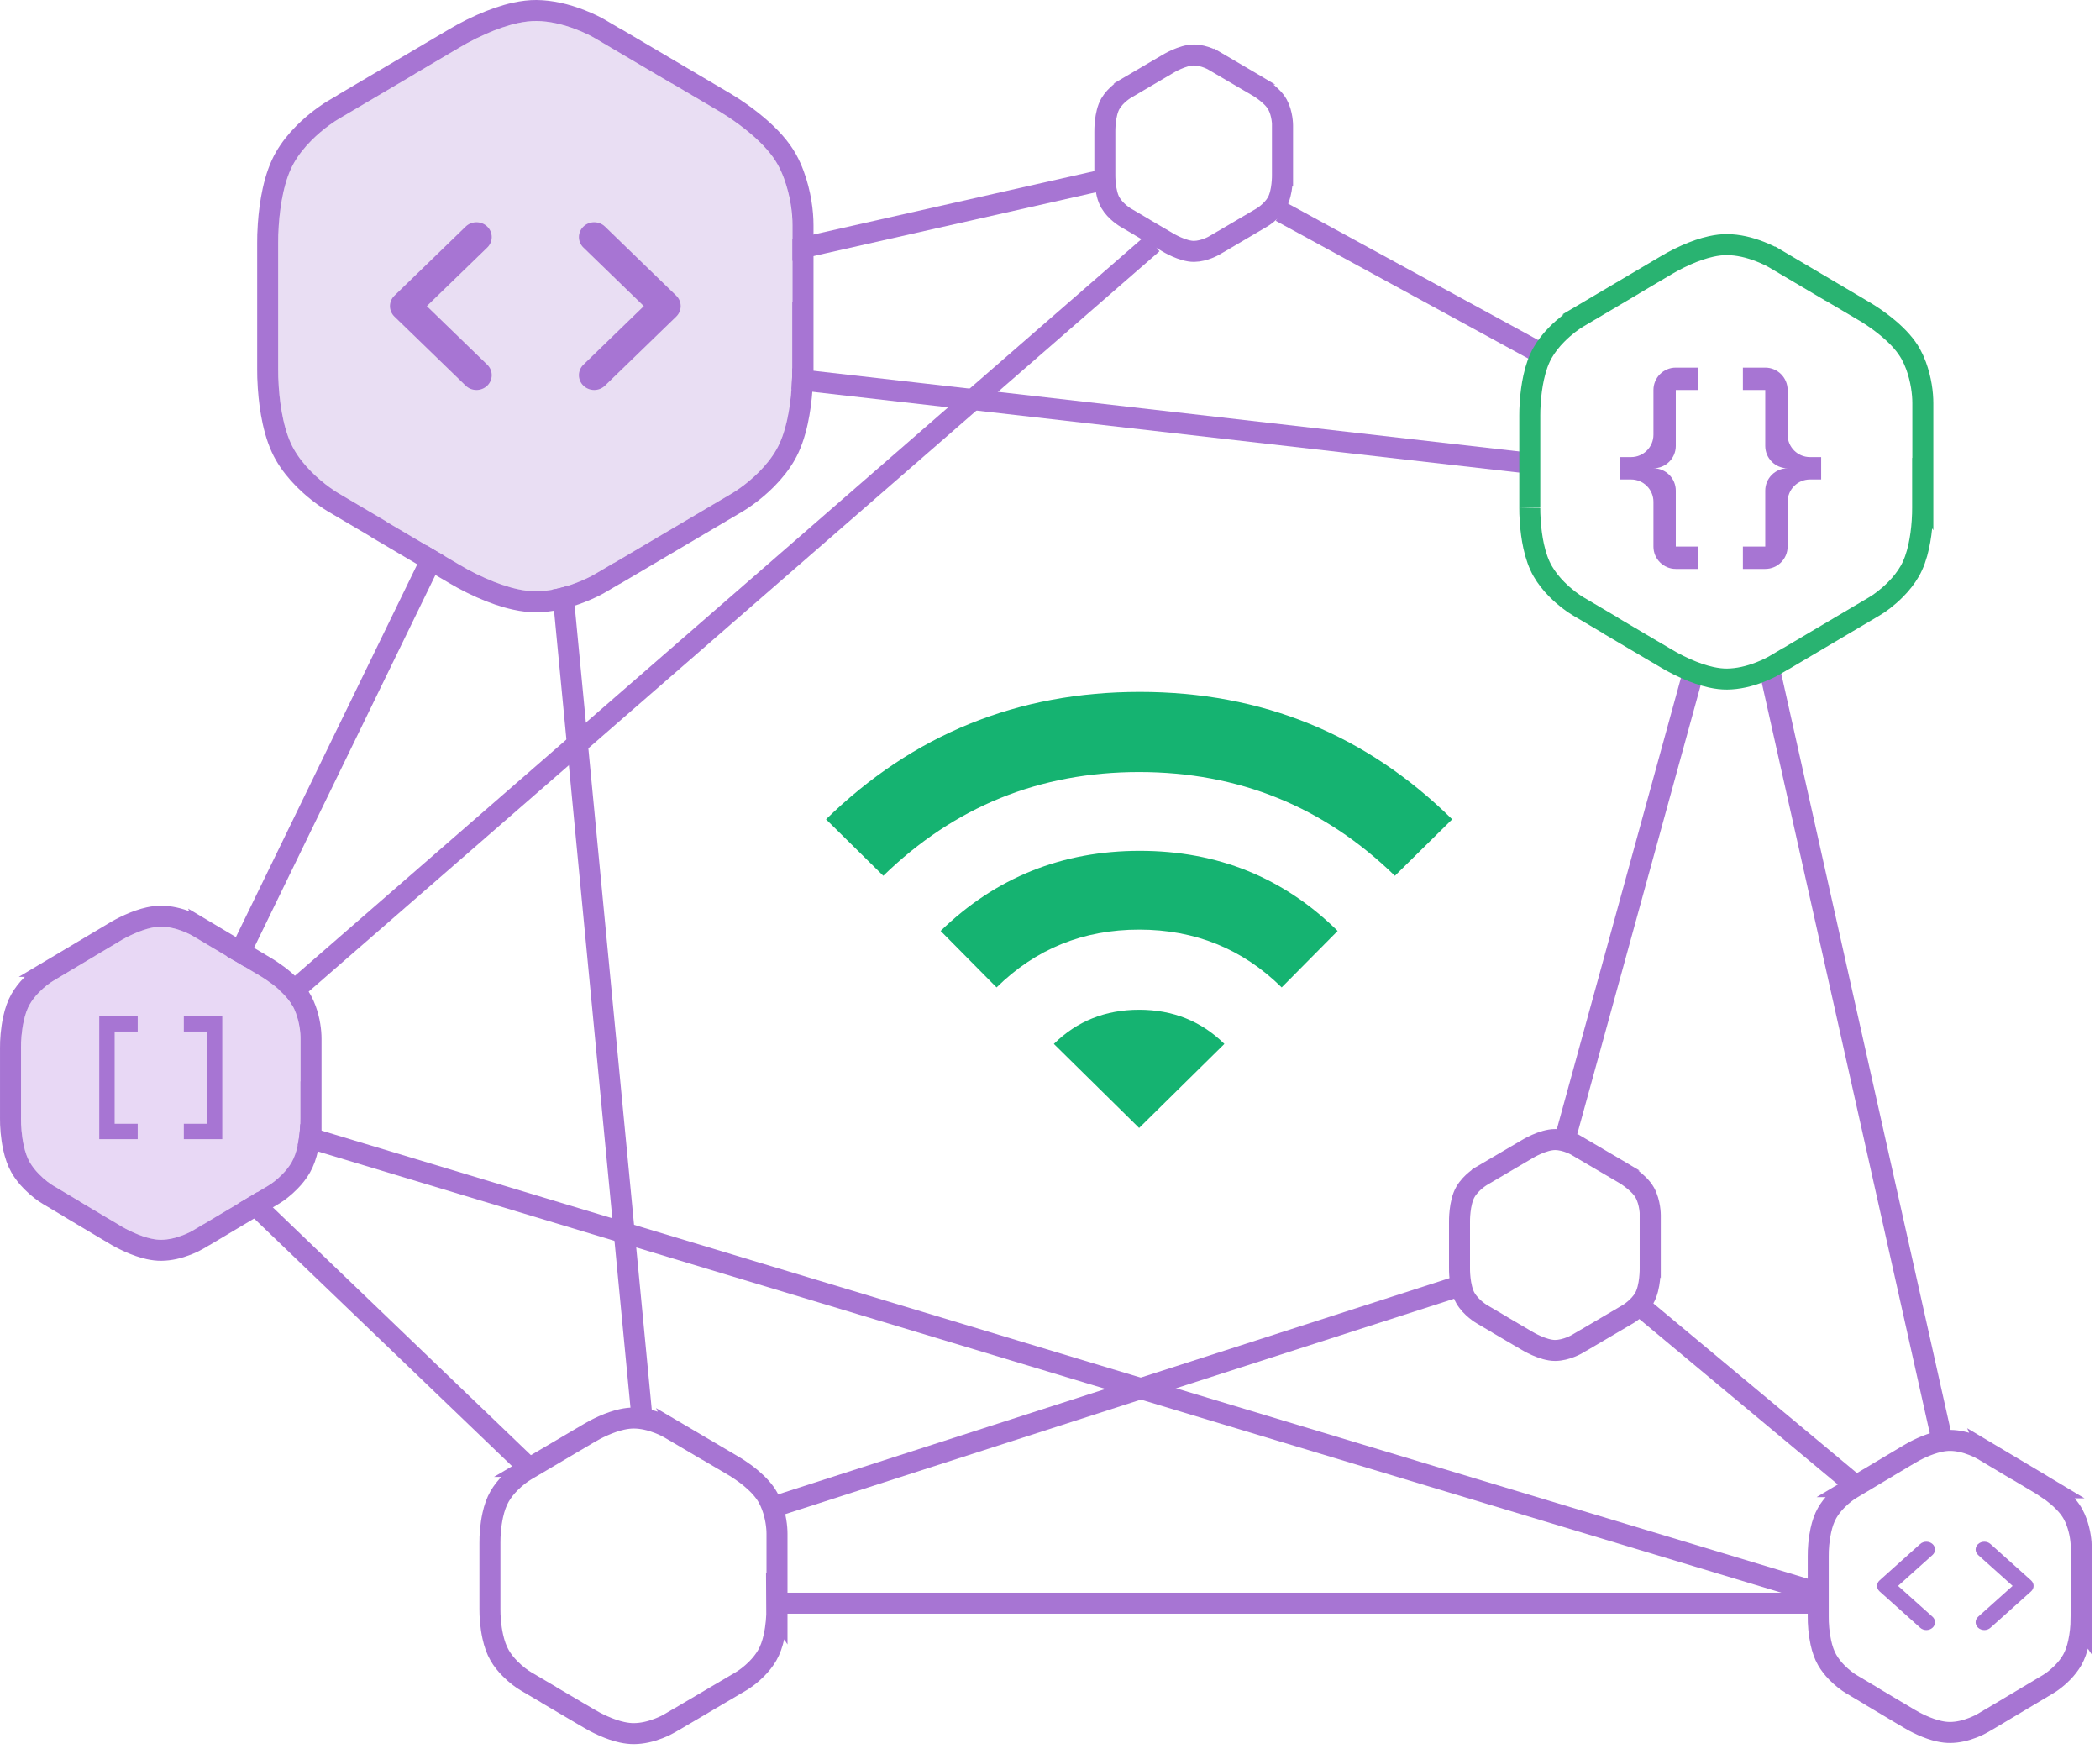
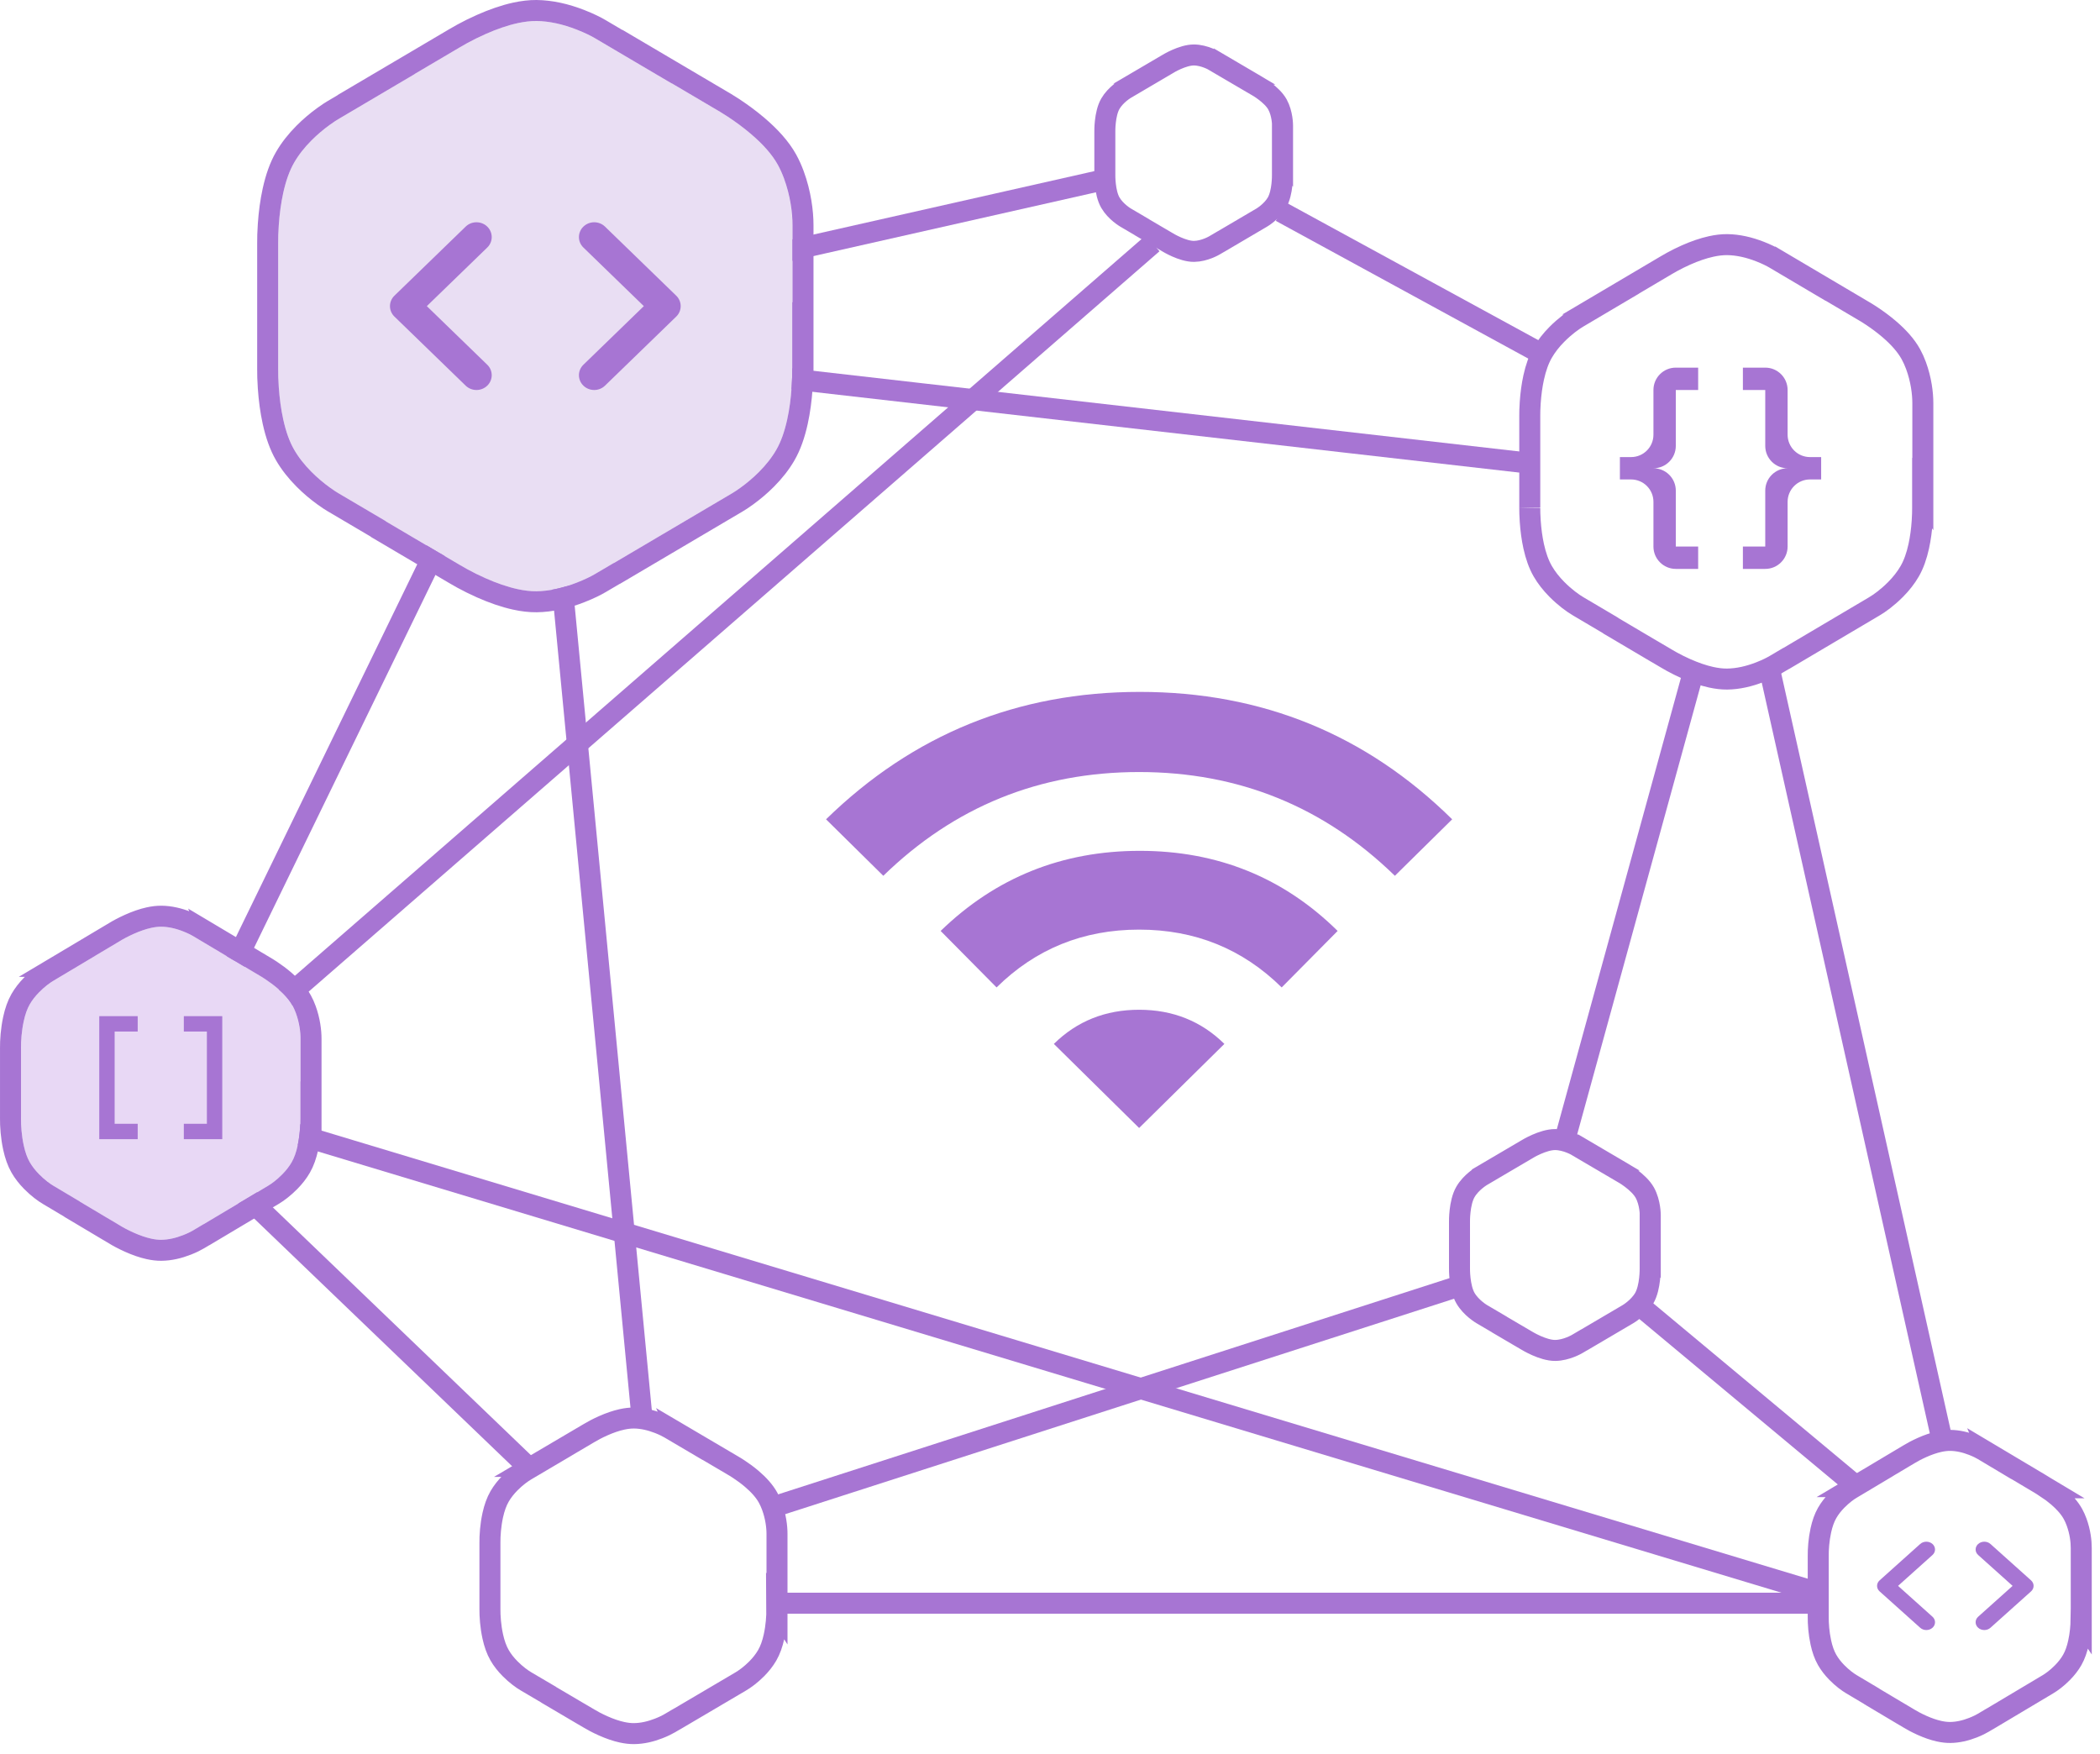
<svg xmlns="http://www.w3.org/2000/svg" xmlns:xlink="http://www.w3.org/1999/xlink" width="200px" height="167px" viewBox="0 0 200 167" version="1.1">
  <defs>
    <path d="M17.328,2.492 L12.988,5.051 L13.012,5.051 L10.955,6.263 L5.709,9.359 C5.709,9.359 2.985,10.947 1.519,13.49 C-0.092,16.283 0.001,21.154 0.001,21.154 L0.001,24.848 L0.001,26.273 L0.001,28.035 L0.001,29.82 L0.001,33.154 C0.001,33.154 -0.092,38.028 1.519,40.822 C2.985,43.364 5.709,44.953 5.709,44.953 L10.241,47.624 L10.261,47.655 L15.417,50.696 L15.424,50.696 L17.328,51.816 C17.328,51.816 21.411,54.338 24.587,54.308 C27.474,54.277 30.179,52.665 30.179,52.665 L31.973,51.609 L31.993,51.609 L43.249,44.966 C43.249,44.966 45.974,43.378 47.442,40.835 C49.054,38.042 48.957,33.167 48.957,33.167 L48.957,26.708 L48.984,26.748 L48.984,19.45 C48.984,19.45 48.997,16.246 47.578,13.676 C46.014,10.852 41.834,8.5 41.834,8.5 L37.495,5.94 L37.511,5.974 L36.352,5.292 L36.365,5.292 L30.179,1.643 C30.179,1.643 27.474,0.027 24.587,0 C21.411,-0.027 17.328,2.492 17.328,2.492 Z" id="path-1" />
    <path d="M9.417,1.368 L7.059,2.773 L7.072,2.773 L5.954,3.438 L3.103,5.138 C3.103,5.138 1.622,6.01 0.826,7.406 C-0.05,8.94 0.001,11.614 0.001,11.614 L0.001,13.642 L0.001,14.424 L0.001,15.392 L0.001,16.372 L0.001,18.202 C0.001,18.202 -0.05,20.878 0.826,22.412 C1.622,23.808 3.103,24.68 3.103,24.68 L5.566,26.147 L5.576,26.163 L8.379,27.833 L8.382,27.833 L9.417,28.448 C9.417,28.448 11.636,29.833 13.363,29.816 C14.932,29.799 16.401,28.914 16.401,28.914 L17.377,28.334 L17.387,28.334 L23.505,24.687 C23.505,24.687 24.986,23.815 25.784,22.419 C26.66,20.886 26.607,18.209 26.607,18.209 L26.607,14.663 L26.622,14.685 L26.622,10.679 C26.622,10.679 26.629,8.919 25.858,7.509 C25.007,5.958 22.736,4.667 22.736,4.667 L20.378,3.261 L20.387,3.28 L19.756,2.905 L19.764,2.905 L16.401,0.902 C16.401,0.902 14.932,0.015 13.363,0 C11.636,-0.015 9.417,1.368 9.417,1.368 Z" id="path-2" />
  </defs>
  <g id="Page-1" stroke="none" stroke-width="1" fill="none" fill-rule="evenodd">
    <g id="New-Design" transform="translate(-177, -2278)">
      <g id="Collaborate-offline" transform="translate(121, 2130)">
        <g id="graphic" transform="translate(58, 150)">
          <path d="M39.932,49.516 L20.765,88.916" id="Line-35" stroke="#A775D3" stroke-width="2" stroke-linecap="square" />
          <path d="M68.684,22.895 L101.695,15.441" id="Line-36" stroke="#A775D3" stroke-width="2" stroke-linecap="square" />
          <path d="M120.862,18.635 L144.289,31.414" id="Line-37" stroke="#A775D3" stroke-width="2" stroke-linecap="square" />
          <path d="M166.651,62.295 L182.624,133.641" id="Line-38" stroke="#A775D3" stroke-width="2" stroke-linecap="square" />
          <path d="M159.197,62.295 L147.484,104.889" id="Line-39" stroke="#A775D3" stroke-width="2" stroke-linecap="square" />
          <path d="M72.943,141.095 L135.77,120.862" id="Line-40" stroke="#A775D3" stroke-width="2" stroke-linecap="square" />
          <path d="M59.1,132.576 L51.646,54.841" id="Line-41" stroke="#A775D3" stroke-width="2" stroke-linecap="square" />
          <path d="M20.765,111.278 L47.386,136.835" id="Line-42" stroke="#A775D3" stroke-width="2" stroke-linecap="square" />
          <path d="M25.024,93.176 L107.019,21.83" id="Line-43" stroke="#A775D3" stroke-width="2" stroke-linecap="square" />
          <path d="M26.089,105.954 L170.911,149.614" id="Line-44" stroke="#A775D3" stroke-width="2" stroke-linecap="square" />
          <path d="M174.105,138.965 L154.938,122.992" id="Line-45" stroke="#A775D3" stroke-width="2" stroke-linecap="square" />
          <path d="M143.224,42.062 L68.684,33.543" id="Line-47" stroke="#A775D3" stroke-width="2" stroke-linecap="square" />
          <path d="M72.943,150.678 L170.911,150.678" id="Line-48" stroke="#A775D3" stroke-width="2" stroke-linecap="square" />
          <g id="code-cell" transform="translate(24.49189, 0)" fill-rule="nonzero">
            <g id="hexagon">
              <g id="Shape">
                <use fill="#E9DEF3" fill-rule="evenodd" xlink:href="#path-1" />
                <path stroke="#A775D3" stroke-width="2" d="M16.811,1.635 C16.953,1.548 17.199,1.405 17.529,1.225 C18.087,0.92 18.696,0.616 19.338,0.332 C20.449,-0.16 21.541,-0.542 22.581,-0.77 C23.291,-0.925 23.964,-1.005 24.596,-1 C25.987,-0.987 27.41,-0.654 28.803,-0.11 C29.649,0.22 30.303,0.553 30.687,0.782 L35.143,3.41 L35.131,3.385 L38.003,5.079 L42.324,7.628 C42.382,7.661 42.484,7.72 42.623,7.804 C42.85,7.941 43.101,8.099 43.372,8.277 C44.145,8.786 44.919,9.354 45.644,9.97 C46.873,11.013 47.841,12.087 48.454,13.193 C48.704,13.646 48.922,14.13 49.11,14.64 C49.77,16.434 49.986,18.209 49.984,19.451 C49.984,19.453 49.984,19.452 49.984,19.45 L49.984,30.111 L49.957,30.07 L49.957,33.148 C49.957,33.159 49.957,33.159 49.958,33.198 C49.962,33.63 49.948,34.231 49.899,34.942 C49.824,36.045 49.682,37.139 49.455,38.17 C49.186,39.393 48.812,40.462 48.308,41.335 C47.835,42.155 47.225,42.924 46.512,43.642 C45.912,44.245 45.273,44.78 44.634,45.243 C44.246,45.524 43.94,45.721 43.757,45.828 L32.266,52.609 L32.245,52.609 L30.691,53.524 C30.302,53.756 29.646,54.088 28.799,54.418 C27.408,54.961 25.987,55.293 24.597,55.308 C23.965,55.314 23.292,55.234 22.582,55.079 C21.54,54.851 20.447,54.469 19.335,53.976 C18.694,53.692 18.086,53.388 17.528,53.083 C17.191,52.899 16.943,52.754 16.82,52.678 L15.151,51.696 L15.144,51.696 L9.551,48.397 L9.531,48.367 L5.205,45.817 C5.019,45.708 4.713,45.511 4.326,45.231 C3.687,44.768 3.049,44.234 2.451,43.631 C1.736,42.912 1.126,42.142 0.653,41.321 C0.149,40.448 -0.225,39.38 -0.494,38.157 C-0.722,37.124 -0.864,36.027 -0.94,34.922 C-0.989,34.211 -1.004,33.612 -0.999,33.182 C-0.999,33.146 -0.999,33.146 -0.999,33.154 L-0.999,24.848 L-0.999,21.173 C-0.999,21.162 -0.999,21.162 -0.999,21.126 C-1.004,20.697 -0.989,20.097 -0.94,19.386 C-0.864,18.282 -0.721,17.185 -0.493,16.151 C-0.224,14.93 0.15,13.863 0.653,12.99 C1.126,12.169 1.736,11.399 2.451,10.68 C3.049,10.078 3.687,9.543 4.326,9.081 C4.713,8.801 5.019,8.604 5.201,8.497 L9.346,6.051 L9.325,6.051 L16.811,1.635 Z M49.984,19.451 C49.984,19.451 49.984,19.451 49.984,19.452 C49.984,19.452 49.984,19.453 49.984,19.453 Z" />
              </g>
            </g>
            <g id="code-(1)" transform="translate(10.64865, 19.16757)" fill="#A775D3">
              <path d="M8.237,15.973 C7.865,15.973 7.493,15.835 7.209,15.56 L0.426,8.983 C-0.142,8.433 -0.142,7.54 0.426,6.99 L7.209,0.413 C7.777,-0.138 8.697,-0.138 9.265,0.413 C9.832,0.963 9.832,1.856 9.265,2.406 L3.509,7.986 L9.265,13.567 C9.832,14.117 9.832,15.01 9.265,15.56 C8.981,15.835 8.609,15.973 8.237,15.973 Z" id="Shape" />
              <path d="M19.45,15.973 C19.822,15.973 20.194,15.835 20.478,15.56 L27.261,8.983 C27.828,8.433 27.828,7.54 27.261,6.99 L20.478,0.413 C19.91,-0.138 18.99,-0.138 18.422,0.413 C17.854,0.963 17.854,1.856 18.422,2.406 L24.177,7.986 L18.422,13.567 C17.854,14.117 17.854,15.01 18.422,15.56 C18.706,15.835 19.078,15.973 19.45,15.973 Z" id="Shape" />
            </g>
          </g>
          <g id="code-cell" transform="translate(171.3784, 136.173)" fill-rule="nonzero">
            <g id="hexagon" transform="translate(-0, -0)" stroke="#A775D3" stroke-width="2">
              <path d="M8.419,0.33 C8.693,0.16 9.131,-0.08 9.668,-0.321 C10.221,-0.568 10.768,-0.761 11.297,-0.878 C11.668,-0.96 12.024,-1.003 12.365,-1 C13.093,-0.993 13.824,-0.82 14.535,-0.54 C14.964,-0.371 15.297,-0.2 15.499,-0.078 L16.08,0.269 L16.075,0.257 L18.941,1.965 L20.966,3.171 C21.059,3.224 21.199,3.309 21.376,3.424 L21.53,3.516 L21.515,3.516 C21.887,3.765 22.259,4.041 22.611,4.343 C23.233,4.876 23.728,5.431 24.052,6.022 C24.183,6.261 24.296,6.515 24.393,6.781 C24.729,7.702 24.837,8.601 24.836,9.247 C24.836,9.248 24.836,9.248 24.836,9.246 L24.836,16.106 L24.822,16.085 C24.81,16.723 24.742,17.489 24.575,18.255 C24.438,18.885 24.246,19.44 23.979,19.908 C23.732,20.34 23.417,20.74 23.052,21.112 C22.531,21.641 22.014,22.02 21.649,22.234 L16.116,25.533 L16.106,25.533 L15.503,25.892 C15.296,26.016 14.962,26.187 14.533,26.356 C13.823,26.636 13.093,26.808 12.365,26.816 C12.024,26.819 11.668,26.777 11.297,26.695 C10.767,26.578 10.22,26.385 9.666,26.137 C9.124,25.893 8.683,25.65 8.429,25.491 L7.769,25.099 L7.765,25.099 L4.901,23.393 L4.892,23.378 L2.965,22.231 C2.596,22.013 2.08,21.636 1.56,21.107 C1.194,20.735 0.879,20.333 0.632,19.901 C0.365,19.434 0.173,18.878 0.036,18.249 C-0.16,17.352 -0.221,16.457 -0.214,15.768 C-0.214,15.76 -0.214,15.755 -0.214,15.753 L-0.214,11.812 L-0.214,10.075 C-0.214,10.067 -0.214,10.067 -0.214,10.048 C-0.221,9.359 -0.16,8.464 0.036,7.567 C0.173,6.939 0.366,6.384 0.632,5.917 C0.879,5.484 1.194,5.083 1.56,4.711 C2.08,4.182 2.596,3.804 2.96,3.59 L3.277,3.401 L3.266,3.401 L8.419,0.33 Z" id="Shape" />
            </g>
            <g id="code-(1)" transform="translate(5.389189, 8.648649)" fill="#A775D3">
              <path d="M4.693,8.414 C4.481,8.414 4.269,8.341 4.108,8.196 L0.243,4.732 C-0.081,4.442 -0.081,3.972 0.243,3.682 L4.108,0.217 C4.431,-0.072 4.956,-0.072 5.279,0.217 C5.602,0.507 5.602,0.977 5.279,1.267 L2,4.207 L5.279,7.146 C5.602,7.436 5.602,7.906 5.279,8.196 C5.117,8.341 4.905,8.414 4.693,8.414 Z" id="Shape" />
              <path d="M10.215,8.414 C10.427,8.414 10.639,8.341 10.8,8.196 L14.666,4.732 C14.989,4.442 14.989,3.972 14.666,3.682 L10.8,0.217 C10.477,-0.072 9.953,-0.072 9.629,0.217 C9.306,0.507 9.306,0.977 9.629,1.267 L12.909,4.207 L9.629,7.146 C9.306,7.436 9.306,7.906 9.629,8.196 C9.791,8.341 10.003,8.414 10.215,8.414 Z" id="Shape" />
            </g>
          </g>
          <g id="code-cell-1" transform="translate(144.6919, 22.2973)" fill-rule="nonzero">
-             <g id="hexagon-copy-2" transform="translate(-0, 0)" stroke="#29B371" stroke-width="2">
+             <g id="hexagon-copy-2" transform="translate(-0, 0)" stroke="#A775D3" stroke-width="2">
              <path d="M12.018,0.95 C12.125,0.884 12.306,0.779 12.548,0.647 C12.958,0.423 13.405,0.199 13.877,-0.011 C14.696,-0.374 15.503,-0.657 16.276,-0.826 C16.809,-0.943 17.316,-1.004 17.796,-1 C18.84,-0.99 19.901,-0.741 20.938,-0.336 C21.565,-0.09 22.052,0.158 22.34,0.33 L24.771,1.767 L24.762,1.749 L27.633,3.446 L30.754,5.291 C30.916,5.383 31.186,5.546 31.529,5.772 C32.097,6.147 32.665,6.565 33.199,7.019 C34.111,7.795 34.832,8.597 35.294,9.433 C35.482,9.774 35.646,10.137 35.786,10.52 C36.277,11.856 36.437,13.172 36.435,14.102 C36.435,14.103 36.435,14.103 36.435,14.101 L36.435,22.761 L36.416,22.731 L36.416,24.026 C36.416,24.036 36.416,24.036 36.416,24.065 C36.42,24.385 36.409,24.828 36.373,25.351 C36.318,26.163 36.213,26.969 36.046,27.731 C35.846,28.643 35.567,29.443 35.186,30.104 C34.831,30.72 34.375,31.296 33.844,31.833 C33.081,32.602 32.322,33.153 31.796,33.46 L23.417,38.416 L23.402,38.416 L22.344,39.04 C22.051,39.215 21.563,39.463 20.934,39.708 C19.899,40.113 18.84,40.361 17.796,40.372 C17.317,40.377 16.809,40.316 16.276,40.2 C15.502,40.03 14.694,39.747 13.874,39.383 C13.403,39.173 12.956,38.95 12.546,38.725 C12.298,38.589 12.114,38.482 12.027,38.427 L10.885,37.754 L10.879,37.754 L6.712,35.291 L6.698,35.269 L3.625,33.453 C3.095,33.144 2.338,32.593 1.576,31.825 C1.043,31.288 0.587,30.711 0.232,30.094 C-0.148,29.433 -0.427,28.634 -0.628,27.722 C-0.795,26.958 -0.9,26.15 -0.956,25.337 C-0.992,24.813 -1.003,24.372 -1,24.054 C-0.999,24.034 -0.999,24.028 -0.999,24.03 L-0.999,18.014 L-0.999,15.356 C-0.999,15.346 -0.999,15.346 -1,15.319 C-1.003,15.001 -0.992,14.559 -0.956,14.036 C-0.9,13.222 -0.795,12.415 -0.627,11.651 C-0.427,10.74 -0.148,9.941 0.232,9.281 C0.587,8.664 1.043,8.087 1.576,7.55 C2.338,6.781 3.095,6.231 3.621,5.924 L5.755,4.662 L5.739,4.662 L12.018,0.95 Z" id="Shape" />
            </g>
            <g id="code-braces" transform="translate(7.583784, 10.71351)" fill="#A775D3">
              <path d="M5.324,0 C4.148,-7.09342495e-16 3.195,0.954 3.195,2.13 L3.195,6.389 C3.195,7.565 2.241,8.519 1.065,8.519 L0,8.519 L0,10.649 L1.065,10.649 C1.63,10.649 2.171,10.873 2.571,11.272 C2.97,11.672 3.195,12.214 3.195,12.778 L3.195,17.038 C3.195,18.214 4.148,19.168 5.324,19.168 L7.454,19.168 L7.454,17.038 L5.324,17.038 L5.324,11.714 C5.324,10.537 4.371,9.584 3.195,9.584 C4.371,9.584 5.324,8.63 5.324,7.454 L5.324,2.13 L7.454,2.13 L7.454,0 L5.324,0 Z M13.843,0 C15.019,-7.09342495e-16 15.973,0.954 15.973,2.13 L15.973,6.389 C15.973,6.954 16.197,7.496 16.597,7.895 C16.996,8.295 17.538,8.519 18.103,8.519 L19.168,8.519 L19.168,10.649 L18.103,10.649 C17.538,10.649 16.996,10.873 16.597,11.272 C16.197,11.672 15.973,12.214 15.973,12.778 L15.973,17.038 C15.973,18.214 15.019,19.168 13.843,19.168 L11.714,19.168 L11.714,17.038 L13.843,17.038 L13.843,11.714 C13.843,10.537 14.797,9.584 15.973,9.584 C14.797,9.584 13.843,8.63 13.843,7.454 L13.843,2.13 L11.714,2.13 L11.714,0 L13.843,0 Z" id="Shape" />
            </g>
          </g>
          <g id="hexagon-copy-3" transform="translate(103.2228, 3)" fill-rule="nonzero" stroke="#A775D3" stroke-width="2">
            <path d="M5.987,1.093 L4.487,1.974 L4.496,1.974 L3.785,2.392 L1.972,3.458 C1.972,3.458 1.031,4.005 0.525,4.881 C-0.032,5.843 0,7.521 0,7.521 L0,8.793 L0,9.284 L0,9.891 L0,10.506 L0,11.654 C0,11.654 -0.032,13.333 0.525,14.295 C1.031,15.17 1.972,15.718 1.972,15.718 L3.538,16.638 L3.545,16.648 L5.327,17.696 L5.329,17.696 L5.987,18.082 C5.987,18.082 7.397,18.95 8.495,18.94 C9.492,18.929 10.427,18.374 10.427,18.374 L11.047,18.01 L11.053,18.01 L14.943,15.722 C14.943,15.722 15.884,15.175 16.391,14.299 C16.948,13.337 16.915,11.658 16.915,11.658 L16.915,9.433 L16.924,9.447 L16.924,6.934 C16.924,6.934 16.928,5.83 16.438,4.945 C15.898,3.972 14.454,3.162 14.454,3.162 L12.954,2.281 L12.96,2.292 L12.559,2.057 L12.564,2.057 L10.427,0.8 C10.427,0.8 9.492,0.244 8.495,0.235 C7.397,0.225 5.987,1.093 5.987,1.093 Z" id="Shape" />
          </g>
          <g id="hexagon-copy-3" transform="translate(137, 106.1426)" fill-rule="nonzero" stroke="#A775D3" stroke-width="2">
            <path d="M6.427,1.304 L4.818,2.25 L4.826,2.25 L4.063,2.698 L2.118,3.843 C2.118,3.843 1.107,4.43 0.564,5.371 C-0.034,6.404 0,8.205 0,8.205 L0,9.57 L0,10.097 L0,10.749 L0,11.409 L0,12.642 C0,12.642 -0.034,14.444 0.564,15.477 C1.107,16.417 2.118,17.005 2.118,17.005 L3.798,17.992 L3.806,18.004 L5.718,19.128 L5.721,19.128 L6.427,19.542 C6.427,19.542 7.942,20.475 9.12,20.464 C10.191,20.452 11.194,19.856 11.194,19.856 L11.859,19.466 L11.867,19.466 L16.042,17.01 C16.042,17.01 17.052,16.422 17.597,15.482 C18.195,14.449 18.159,12.647 18.159,12.647 L18.159,10.258 L18.169,10.273 L18.169,7.575 C18.169,7.575 18.174,6.39 17.648,5.44 C17.067,4.395 15.517,3.525 15.517,3.525 L13.907,2.579 L13.914,2.592 L13.483,2.339 L13.488,2.339 L11.194,0.99 C11.194,0.99 10.191,0.393 9.12,0.383 C7.942,0.373 6.427,1.304 6.427,1.304 Z" id="Shape" />
          </g>
          <g id="hexagon-copy-3" transform="translate(45.65946, 134.0432)" fill-rule="nonzero" stroke="#A775D3" stroke-width="2">
            <path d="M8.448,0.43 C8.746,0.248 9.223,-0.012 9.809,-0.271 C10.411,-0.537 11.006,-0.745 11.579,-0.87 C11.979,-0.957 12.363,-1.003 12.729,-1 C13.514,-0.992 14.305,-0.808 15.076,-0.507 C15.541,-0.326 15.902,-0.142 16.12,-0.013 L17.038,0.528 L17.032,0.515 L19.905,2.207 L22.132,3.519 C22.253,3.588 22.452,3.707 22.702,3.872 C23.118,4.145 23.533,4.45 23.925,4.782 C24.601,5.355 25.138,5.95 25.489,6.581 C25.63,6.838 25.753,7.11 25.858,7.396 C26.224,8.386 26.342,9.355 26.341,10.049 C26.341,10.05 26.341,10.05 26.341,10.048 L26.341,17.177 L26.327,17.156 C26.334,17.899 26.267,18.861 26.056,19.823 C25.907,20.499 25.698,21.096 25.409,21.596 C25.141,22.058 24.8,22.488 24.404,22.887 C23.838,23.455 23.276,23.861 22.882,24.091 L16.823,27.661 L16.812,27.661 L16.124,28.066 C15.901,28.198 15.539,28.382 15.073,28.563 C14.304,28.863 13.514,29.047 12.729,29.055 C12.363,29.059 11.98,29.013 11.579,28.926 C11.005,28.801 10.41,28.593 9.807,28.326 C9.216,28.064 8.735,27.802 8.457,27.631 L7.707,27.19 L7.703,27.19 L4.599,25.361 L4.589,25.346 L2.45,24.087 C2.052,23.855 1.491,23.449 0.926,22.881 C0.529,22.482 0.187,22.052 -0.08,21.589 C-0.368,21.089 -0.578,20.493 -0.727,19.816 C-0.94,18.848 -1.007,17.88 -1,17.137 C-1,17.127 -1,17.122 -0.999,17.12 L-0.999,12.836 L-0.999,10.947 C-0.999,10.94 -0.999,10.94 -1,10.919 C-1.007,10.176 -0.94,9.208 -0.727,8.239 C-0.577,7.564 -0.368,6.968 -0.08,6.469 C0.187,6.006 0.529,5.576 0.926,5.176 C1.491,4.608 2.052,4.203 2.446,3.973 L3.063,3.609 L3.051,3.609 L8.448,0.43 Z" id="Shape" />
          </g>
          <g id="hexagon-copy-3" transform="translate(0, 86.25405)" fill-rule="nonzero">
            <g id="Shape">
              <use fill="#E8D8F5" fill-rule="evenodd" xlink:href="#path-2" />
              <path stroke="#A775D3" stroke-width="2" d="M8.897,0.514 C9.208,0.321 9.708,0.046 10.322,-0.229 C10.952,-0.511 11.573,-0.73 12.173,-0.863 C12.591,-0.955 12.99,-1.003 13.372,-1 C14.192,-0.992 15.018,-0.797 15.823,-0.479 C16.309,-0.288 16.687,-0.094 16.913,0.043 L18.029,0.708 L18.023,0.694 L20.889,2.402 L23.23,3.797 C23.357,3.869 23.564,3.996 23.827,4.17 C24.261,4.459 24.696,4.782 25.106,5.133 C25.811,5.738 26.372,6.366 26.735,7.029 C26.883,7.299 27.01,7.585 27.12,7.885 C27.5,8.929 27.623,9.95 27.622,10.679 C27.622,10.681 27.622,10.68 27.622,10.679 L27.622,18.077 L27.607,18.054 L27.607,18.19 C27.607,18.198 27.607,18.198 27.607,18.222 C27.615,19.008 27.546,20.03 27.324,21.051 C27.169,21.763 26.952,22.391 26.652,22.916 C26.374,23.402 26.019,23.854 25.605,24.274 C25.015,24.875 24.428,25.304 24.017,25.546 L17.663,29.334 L17.651,29.334 L16.917,29.771 C16.686,29.91 16.307,30.104 15.821,30.296 C15.017,30.612 14.192,30.807 13.372,30.816 C12.991,30.82 12.591,30.772 12.173,30.68 C11.573,30.547 10.95,30.327 10.32,30.045 C9.7,29.767 9.197,29.49 8.906,29.308 L8.108,28.833 L8.104,28.833 L4.863,26.903 L4.853,26.886 L2.595,25.542 C2.18,25.297 1.594,24.868 1.005,24.269 C0.59,23.848 0.235,23.395 -0.043,22.908 C-0.342,22.384 -0.559,21.756 -0.715,21.044 C-0.938,20.021 -1.007,18.998 -1,18.213 C-1,18.202 -0.999,18.196 -0.999,18.195 L-0.999,13.642 L-0.999,11.633 C-0.999,11.625 -0.999,11.625 -1,11.603 C-1.007,10.819 -0.938,9.795 -0.714,8.772 C-0.559,8.061 -0.342,7.434 -0.043,6.911 C0.235,6.424 0.59,5.97 1.005,5.549 C1.594,4.95 2.18,4.521 2.591,4.279 L3.439,3.773 L3.427,3.773 L8.897,0.514 Z" />
            </g>
            <g id="code-brackets" transform="translate(7.454054, 8.518919)" fill="#A775D3">
              <path d="M8.053,0 L8.053,1.464 L10.249,1.464 L10.249,10.249 L8.053,10.249 L8.053,11.714 L11.714,11.714 L11.714,0 L8.053,0 Z M0,0 L0,11.714 L3.66,11.714 L3.66,10.249 L1.464,10.249 L1.464,1.464 L3.66,1.464 L3.66,0 L0,0 Z" id="Shape" />
            </g>
          </g>
-           <g id="wifi" transform="translate(76.67027, 63.89189)" fill="#15B371" fill-rule="nonzero">
+           <g id="wifi" transform="translate(76.67027, 63.89189)" fill="#A775D3" fill-rule="nonzero">
            <path d="M10.914,22.765 C16.157,17.679 22.48,15.136 29.883,15.136 C37.285,15.136 43.565,17.679 48.724,22.765 L43.395,28.145 C39.672,24.475 35.146,22.639 29.818,22.639 C24.489,22.639 19.963,24.475 16.241,28.145 L10.914,22.765 Z M21.697,33.524 C23.897,31.356 26.604,30.271 29.818,30.271 C33.031,30.271 35.738,31.356 37.938,33.524 L29.818,41.53 L21.697,33.524 Z M0,12.134 C8.29,4.045 18.25,0 29.88,0 C41.51,0 51.427,4.045 59.632,12.134 L54.176,17.513 C47.409,10.926 39.288,7.632 29.815,7.632 C20.341,7.632 12.221,10.926 5.454,17.513 L0,12.134 Z" id="Shape" />
          </g>
        </g>
      </g>
    </g>
  </g>
</svg>
